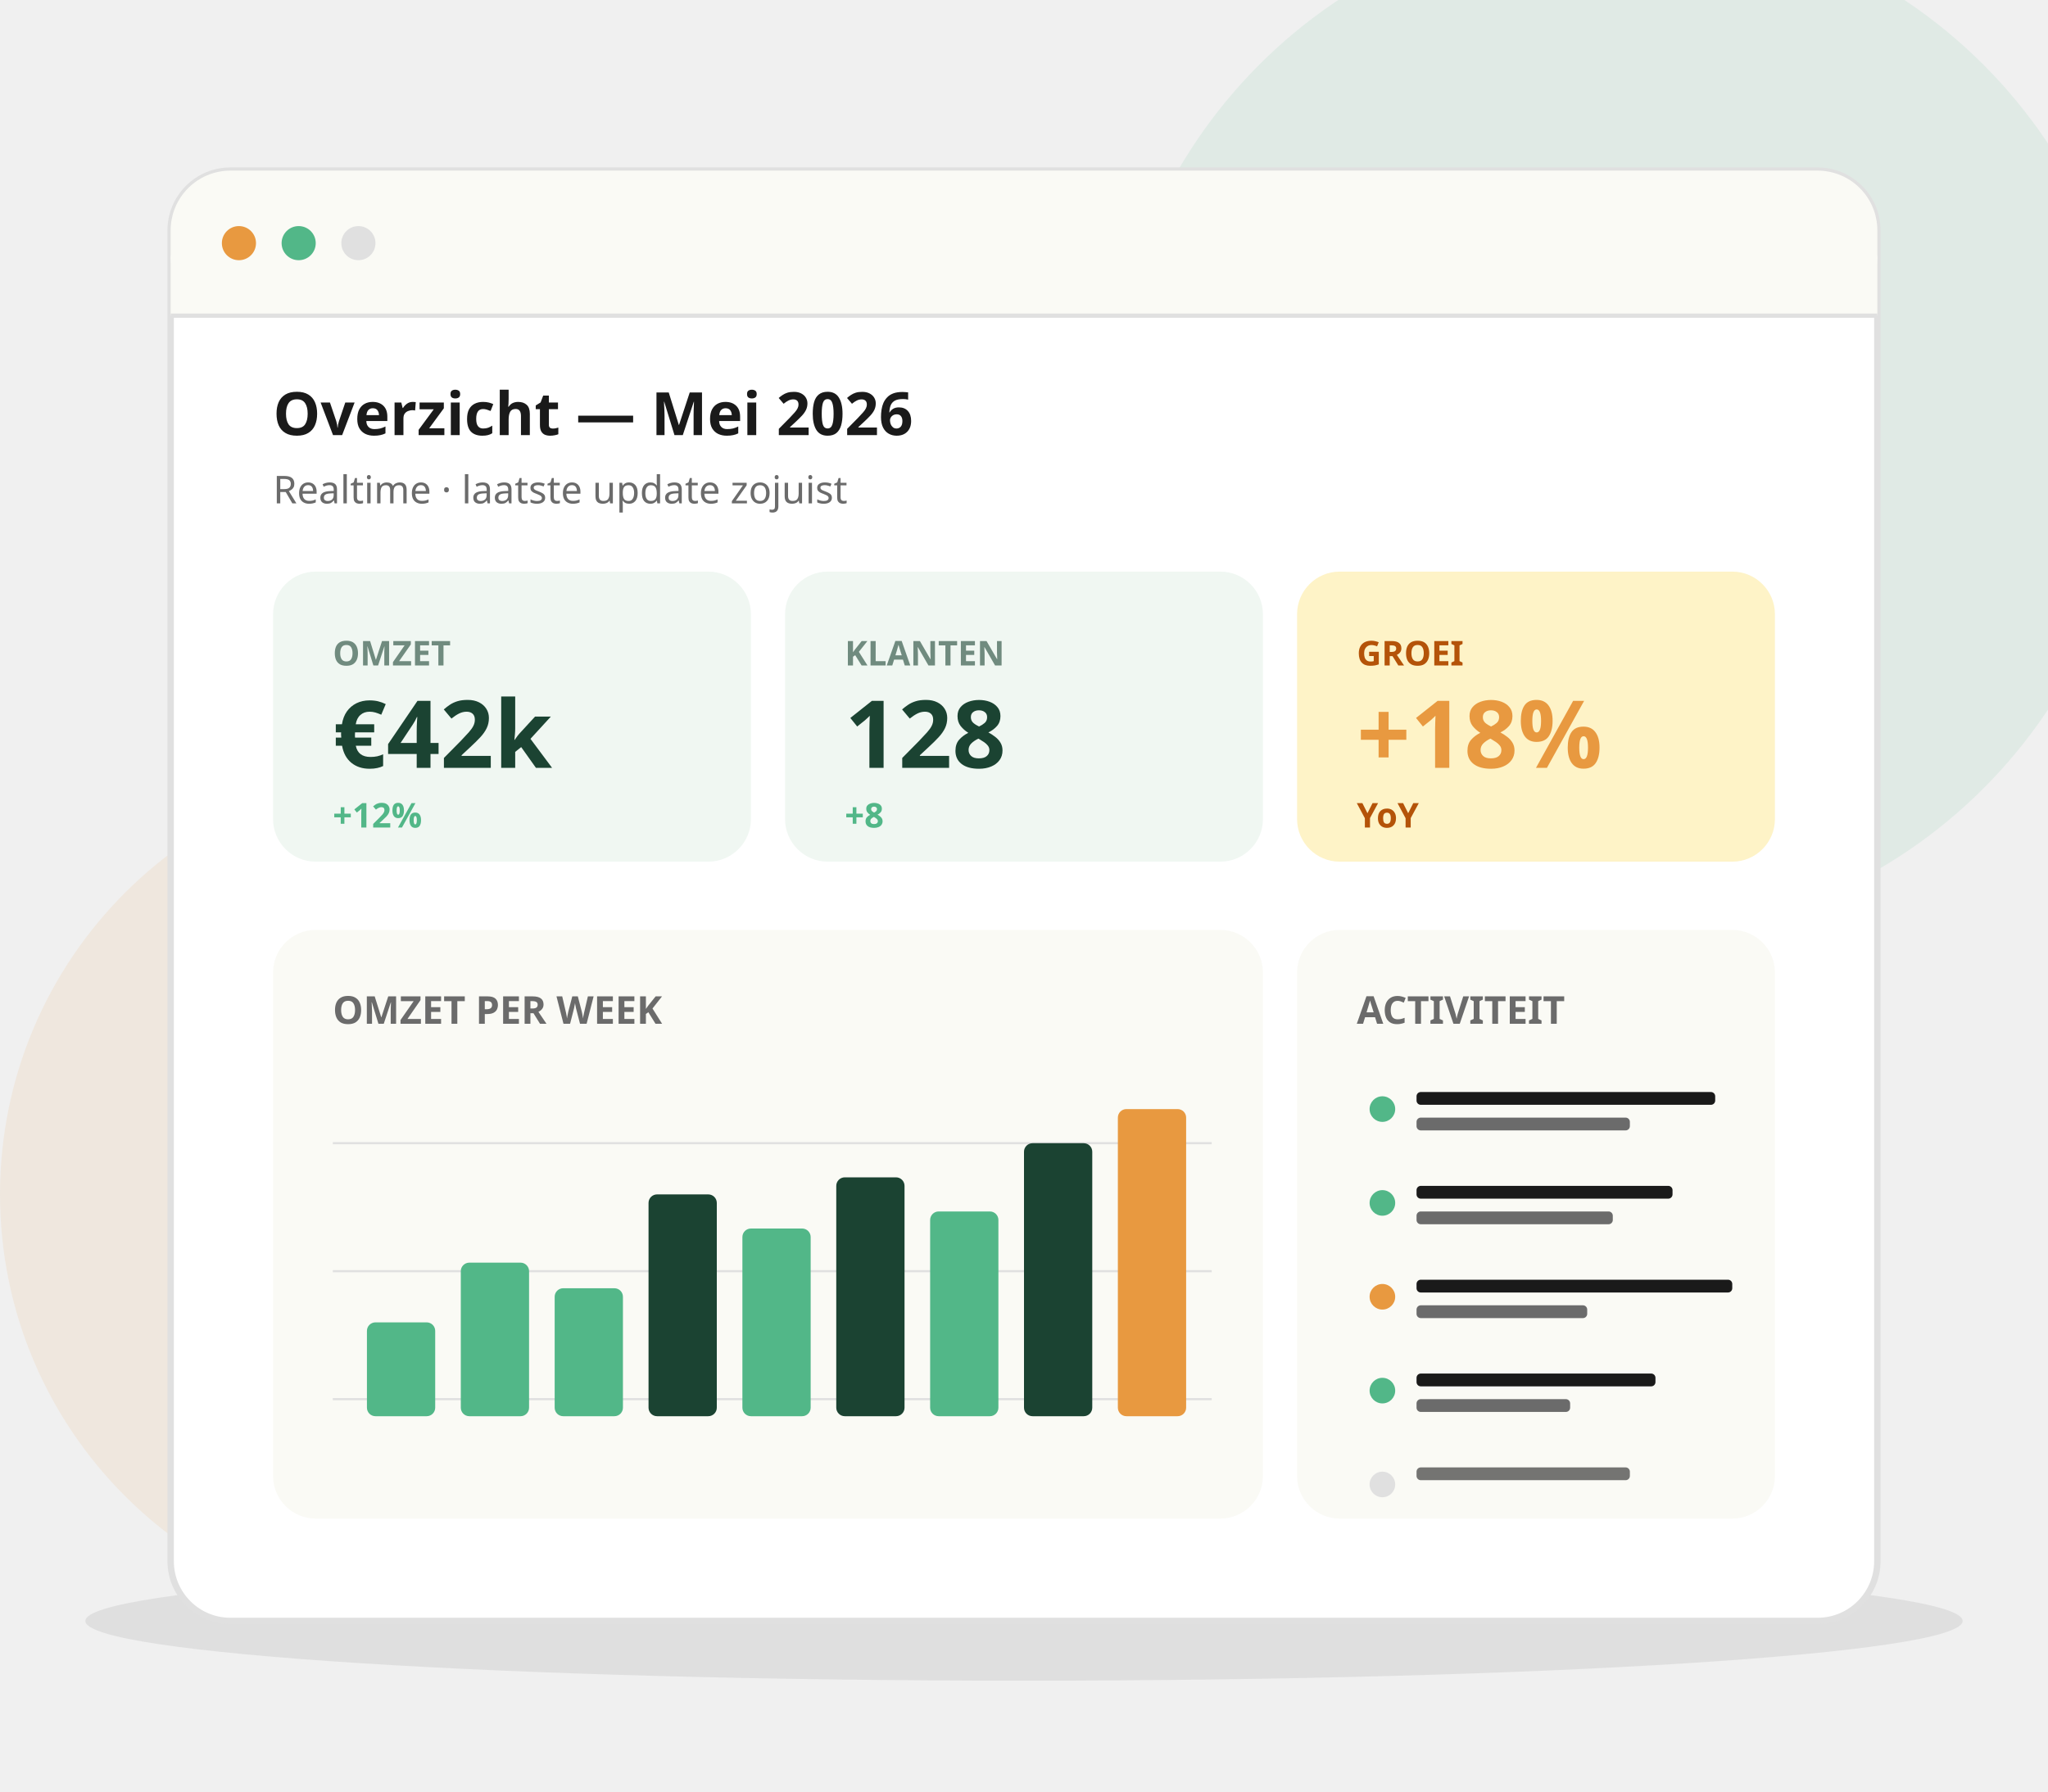
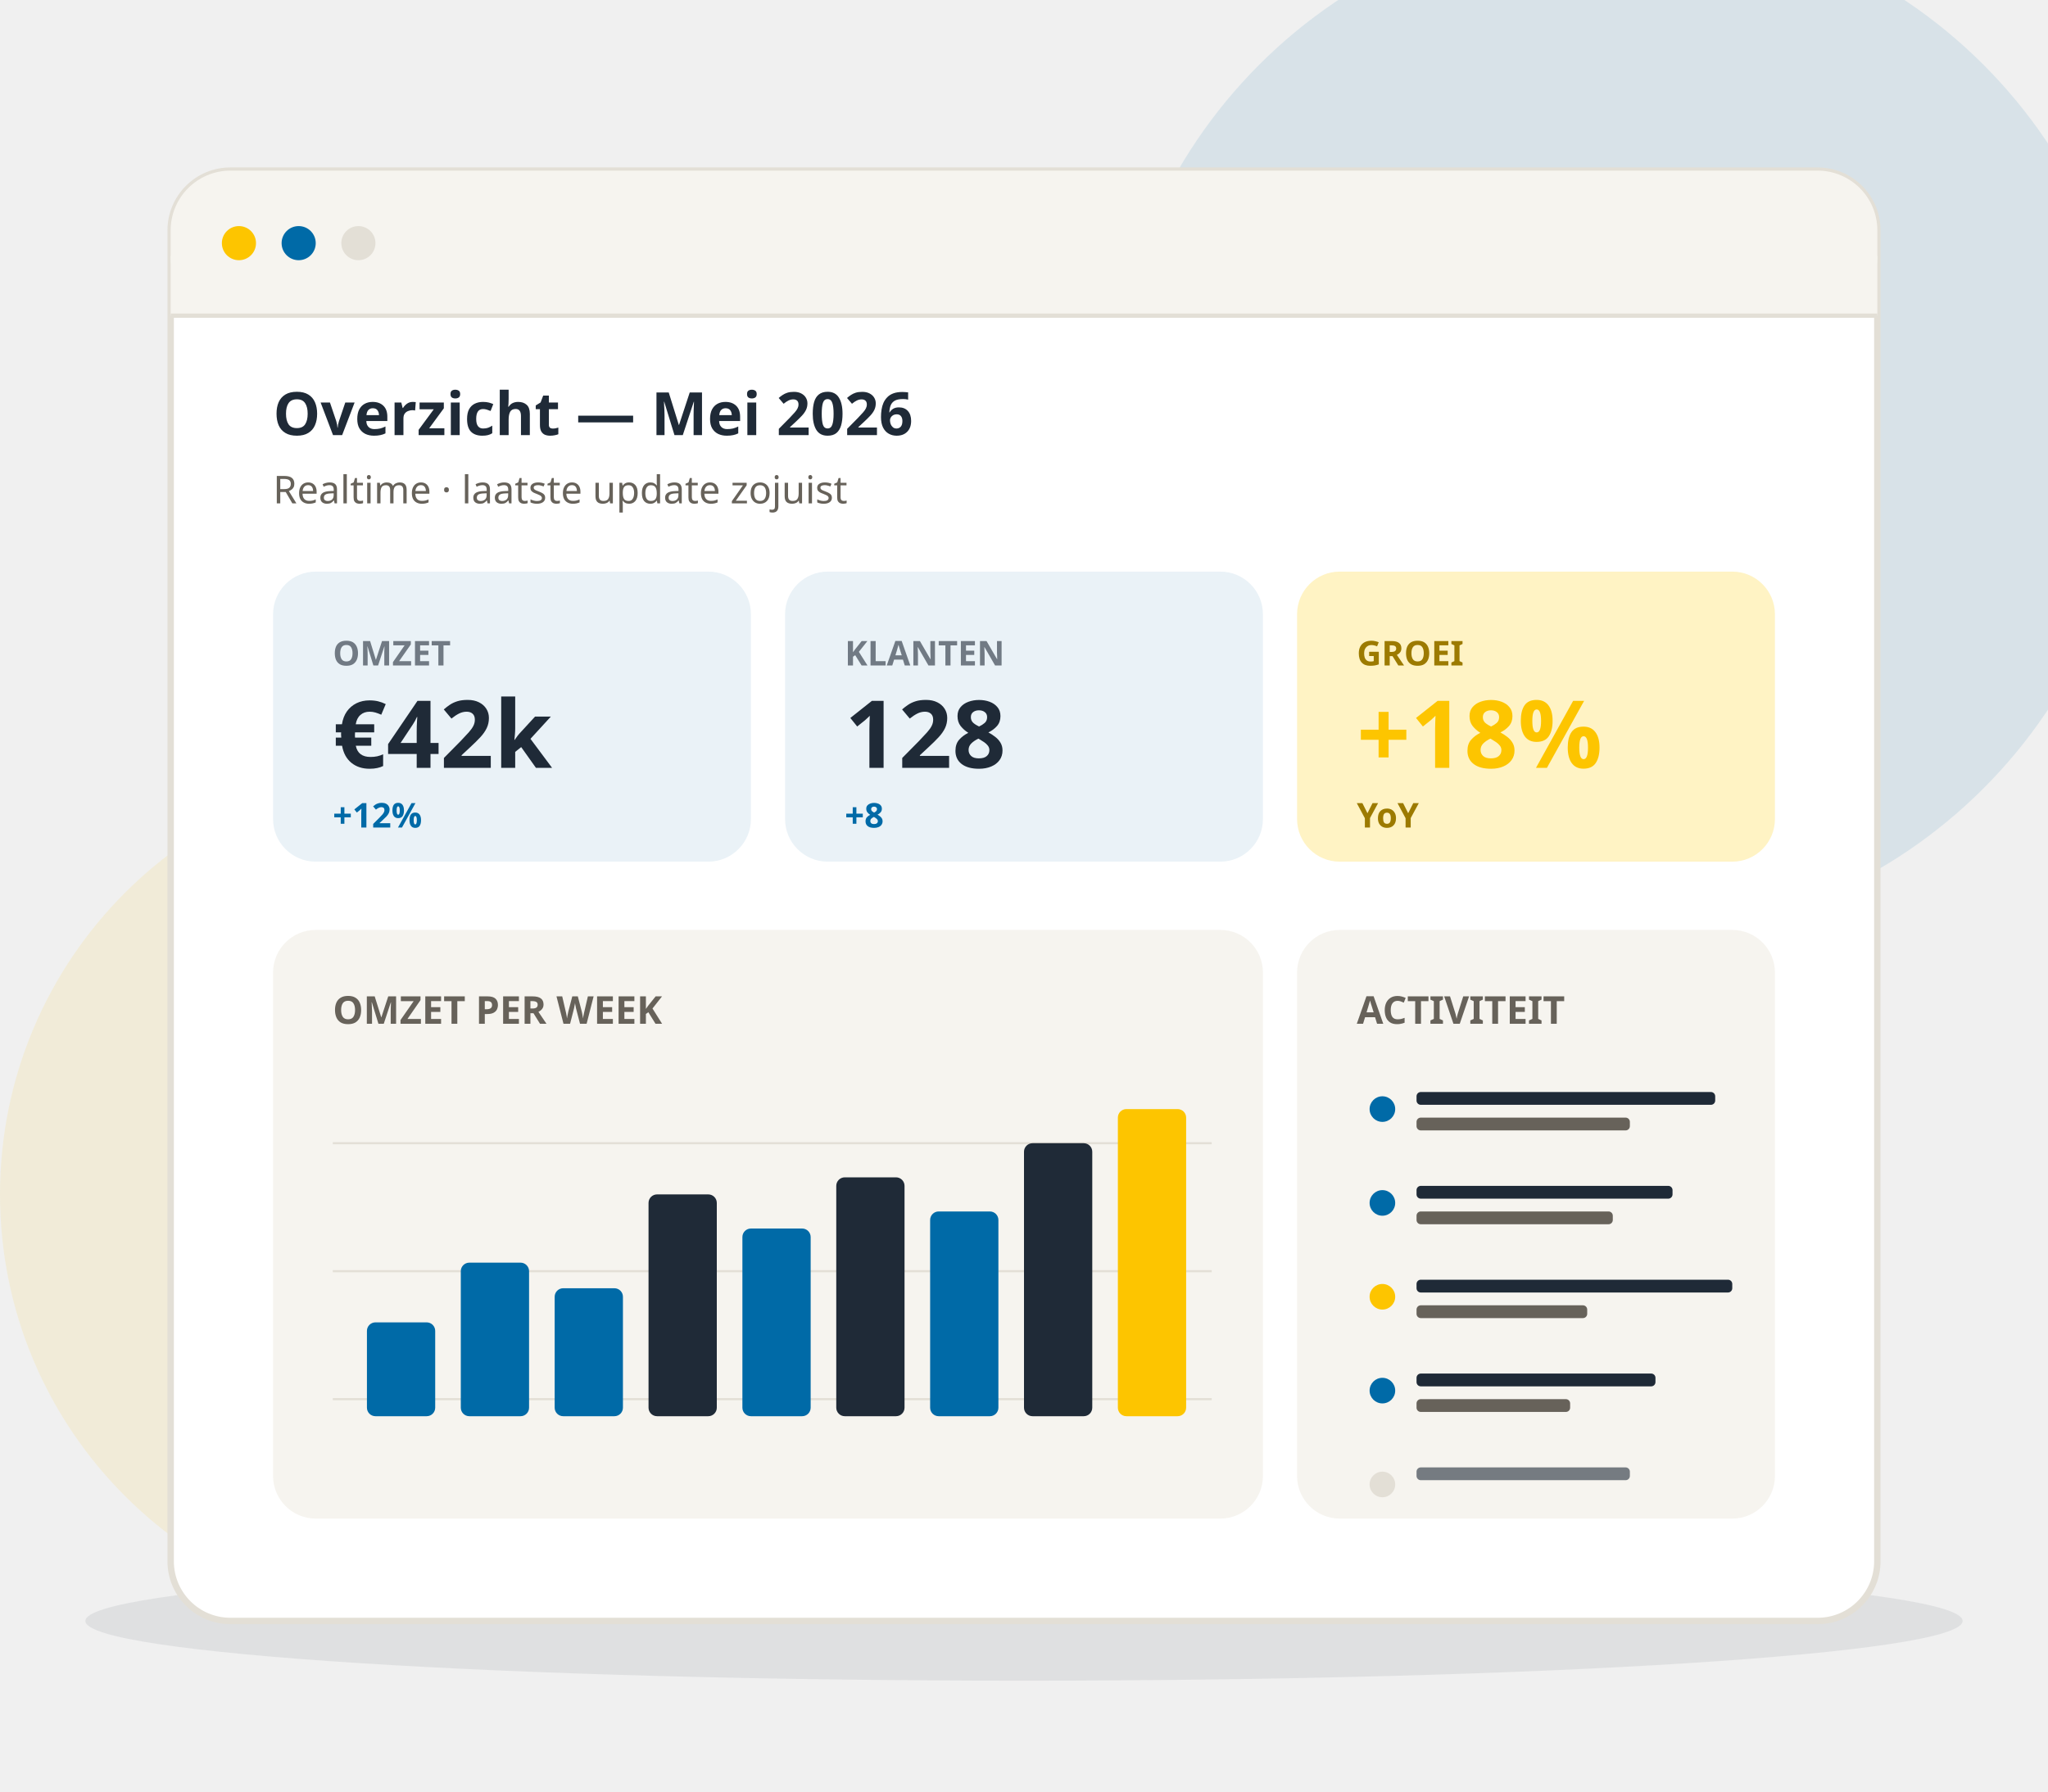
<svg xmlns="http://www.w3.org/2000/svg" viewBox="0 0 480 420" role="img" aria-label="Dashboard mockup">
-   <ellipse cx="240" cy="380" rx="220" ry="14" fill="#1A1A1A" opacity="0.08" />
-   <ellipse cx="380" cy="100" rx="120" ry="120" fill="#52B788" opacity="0.10" />
-   <ellipse cx="100" cy="280" rx="100" ry="100" fill="#E89940" opacity="0.10" />
+   <ellipse cx="240" cy="380" rx="220" ry="14" fill="#1F2A37" opacity="0.08" />
+   <ellipse cx="380" cy="100" rx="120" ry="120" fill="#006AA7" opacity="0.10" />
+   <ellipse cx="100" cy="280" rx="100" ry="100" fill="#FDC500" opacity="0.10" />
  <g transform="translate(40 40)">
-     <rect width="400" height="340" rx="14" fill="#FFFFFF" stroke="#E0E0E0" stroke-width="1.5" />
-     <rect x="0" y="0" width="400" height="34" rx="14" fill="#FAFAF5" />
-     <rect x="0" y="20" width="400" height="14" fill="#FAFAF5" />
-     <line x1="0" y1="34" x2="400" y2="34" stroke="#E0E0E0" stroke-width="1" />
-     <circle cx="16" cy="17" r="4" fill="#E89940" />
-     <circle cx="30" cy="17" r="4" fill="#52B788" />
-     <circle cx="44" cy="17" r="4" fill="#E0E0E0" />
-     <text x="24" y="62" font-family="Montserrat, sans-serif" font-size="14" font-weight="800" fill="#1A1A1A">Overzicht — Mei 2026</text>
-     <text x="24" y="78" font-family="Montserrat, sans-serif" font-size="9" fill="#6B6B6B">Realtime · laatste update zojuist</text>
+     <rect width="400" height="340" rx="14" fill="#FFFFFF" stroke="#E3DFD6" stroke-width="1.5" />
+     <rect x="0" y="0" width="400" height="34" rx="14" fill="#F6F4EF" />
+     <rect x="0" y="20" width="400" height="14" fill="#F6F4EF" />
+     <line x1="0" y1="34" x2="400" y2="34" stroke="#E3DFD6" stroke-width="1" />
+     <circle cx="16" cy="17" r="4" fill="#FDC500" />
+     <circle cx="30" cy="17" r="4" fill="#006AA7" />
+     <circle cx="44" cy="17" r="4" fill="#E3DFD6" />
+     <text x="24" y="62" font-family="Manrope, sans-serif" font-size="14" font-weight="800" fill="#1F2A37">Overzicht — Mei 2026</text>
+     <text x="24" y="78" font-family="Manrope, sans-serif" font-size="9" fill="#67625A">Realtime · laatste update zojuist</text>
    <g transform="translate(24 94)">
-       <rect width="112" height="68" rx="10" fill="#F0F7F2" />
-       <text x="14" y="22" font-family="Montserrat, sans-serif" font-size="8" font-weight="700" fill="#1B4332" opacity="0.6">OMZET</text>
-       <text x="14" y="46" font-family="Montserrat, sans-serif" font-size="22" font-weight="800" fill="#1B4332">€42k</text>
-       <text x="14" y="60" font-family="Montserrat, sans-serif" font-size="8" font-weight="600" fill="#52B788">+12%</text>
+       <rect width="112" height="68" rx="10" fill="#EAF2F7" />
+       <text x="14" y="22" font-family="Manrope, sans-serif" font-size="8" font-weight="700" fill="#1F2A37" opacity="0.6">OMZET</text>
+       <text x="14" y="46" font-family="Manrope, sans-serif" font-size="22" font-weight="800" fill="#1F2A37">€42k</text>
+       <text x="14" y="60" font-family="Manrope, sans-serif" font-size="8" font-weight="600" fill="#006AA7">+12%</text>
    </g>
    <g transform="translate(144 94)">
-       <rect width="112" height="68" rx="10" fill="#F0F7F2" />
-       <text x="14" y="22" font-family="Montserrat, sans-serif" font-size="8" font-weight="700" fill="#1B4332" opacity="0.6">KLANTEN</text>
-       <text x="14" y="46" font-family="Montserrat, sans-serif" font-size="22" font-weight="800" fill="#1B4332">128</text>
-       <text x="14" y="60" font-family="Montserrat, sans-serif" font-size="8" font-weight="600" fill="#52B788">+8</text>
+       <rect width="112" height="68" rx="10" fill="#EAF2F7" />
+       <text x="14" y="22" font-family="Manrope, sans-serif" font-size="8" font-weight="700" fill="#1F2A37" opacity="0.6">KLANTEN</text>
+       <text x="14" y="46" font-family="Manrope, sans-serif" font-size="22" font-weight="800" fill="#1F2A37">128</text>
+       <text x="14" y="60" font-family="Manrope, sans-serif" font-size="8" font-weight="600" fill="#006AA7">+8</text>
    </g>
    <g transform="translate(264 94)">
-       <rect width="112" height="68" rx="10" fill="#FEF3C7" />
-       <text x="14" y="22" font-family="Montserrat, sans-serif" font-size="8" font-weight="700" fill="#B45309">GROEI</text>
-       <text x="14" y="46" font-family="Montserrat, sans-serif" font-size="22" font-weight="800" fill="#E89940">+18%</text>
-       <text x="14" y="60" font-family="Montserrat, sans-serif" font-size="8" font-weight="600" fill="#B45309">YoY</text>
+       <rect width="112" height="68" rx="10" fill="#FFF3C4" />
+       <text x="14" y="22" font-family="Manrope, sans-serif" font-size="8" font-weight="700" fill="#9C7A00">GROEI</text>
+       <text x="14" y="46" font-family="Manrope, sans-serif" font-size="22" font-weight="800" fill="#FDC500">+18%</text>
+       <text x="14" y="60" font-family="Manrope, sans-serif" font-size="8" font-weight="600" fill="#9C7A00">YoY</text>
    </g>
    <g transform="translate(24 178)">
-       <rect width="232" height="138" rx="10" fill="#FAFAF5" />
-       <text x="14" y="22" font-family="Montserrat, sans-serif" font-size="9" font-weight="700" fill="#6B6B6B">OMZET PER WEEK</text>
-       <line x1="14" y1="50" x2="220" y2="50" stroke="#E0E0E0" stroke-width="0.5" />
-       <line x1="14" y1="80" x2="220" y2="80" stroke="#E0E0E0" stroke-width="0.5" />
-       <line x1="14" y1="110" x2="220" y2="110" stroke="#E0E0E0" stroke-width="0.5" />
-       <rect x="22" y="92" width="16" height="22" rx="2" fill="#52B788" />
-       <rect x="44" y="78" width="16" height="36" rx="2" fill="#52B788" />
-       <rect x="66" y="84" width="16" height="30" rx="2" fill="#52B788" />
-       <rect x="88" y="62" width="16" height="52" rx="2" fill="#1B4332" />
-       <rect x="110" y="70" width="16" height="44" rx="2" fill="#52B788" />
-       <rect x="132" y="58" width="16" height="56" rx="2" fill="#1B4332" />
-       <rect x="154" y="66" width="16" height="48" rx="2" fill="#52B788" />
-       <rect x="176" y="50" width="16" height="64" rx="2" fill="#1B4332" />
-       <rect x="198" y="42" width="16" height="72" rx="2" fill="#E89940" />
+       <rect width="232" height="138" rx="10" fill="#F6F4EF" />
+       <text x="14" y="22" font-family="Manrope, sans-serif" font-size="9" font-weight="700" fill="#67625A">OMZET PER WEEK</text>
+       <line x1="14" y1="50" x2="220" y2="50" stroke="#E3DFD6" stroke-width="0.5" />
+       <line x1="14" y1="80" x2="220" y2="80" stroke="#E3DFD6" stroke-width="0.5" />
+       <line x1="14" y1="110" x2="220" y2="110" stroke="#E3DFD6" stroke-width="0.5" />
+       <rect x="22" y="92" width="16" height="22" rx="2" fill="#006AA7" />
+       <rect x="44" y="78" width="16" height="36" rx="2" fill="#006AA7" />
+       <rect x="66" y="84" width="16" height="30" rx="2" fill="#006AA7" />
+       <rect x="88" y="62" width="16" height="52" rx="2" fill="#1F2A37" />
+       <rect x="110" y="70" width="16" height="44" rx="2" fill="#006AA7" />
+       <rect x="132" y="58" width="16" height="56" rx="2" fill="#1F2A37" />
+       <rect x="154" y="66" width="16" height="48" rx="2" fill="#006AA7" />
+       <rect x="176" y="50" width="16" height="64" rx="2" fill="#1F2A37" />
+       <rect x="198" y="42" width="16" height="72" rx="2" fill="#FDC500" />
    </g>
    <g transform="translate(264 178)">
-       <rect width="112" height="138" rx="10" fill="#FAFAF5" />
-       <text x="14" y="22" font-family="Montserrat, sans-serif" font-size="9" font-weight="700" fill="#6B6B6B">ACTIVITEIT</text>
-       <circle cx="20" cy="42" r="3" fill="#52B788" />
-       <rect x="28" y="38" width="70" height="3" rx="1" fill="#1A1A1A" />
-       <rect x="28" y="44" width="50" height="3" rx="1" fill="#6B6B6B" />
-       <circle cx="20" cy="64" r="3" fill="#52B788" />
-       <rect x="28" y="60" width="60" height="3" rx="1" fill="#1A1A1A" />
-       <rect x="28" y="66" width="46" height="3" rx="1" fill="#6B6B6B" />
-       <circle cx="20" cy="86" r="3" fill="#E89940" />
-       <rect x="28" y="82" width="74" height="3" rx="1" fill="#1A1A1A" />
-       <rect x="28" y="88" width="40" height="3" rx="1" fill="#6B6B6B" />
-       <circle cx="20" cy="108" r="3" fill="#52B788" />
-       <rect x="28" y="104" width="56" height="3" rx="1" fill="#1A1A1A" />
-       <rect x="28" y="110" width="36" height="3" rx="1" fill="#6B6B6B" />
-       <circle cx="20" cy="130" r="3" fill="#E0E0E0" />
-       <rect x="28" y="126" width="50" height="3" rx="1" fill="#1A1A1A" opacity="0.6" />
+       <rect width="112" height="138" rx="10" fill="#F6F4EF" />
+       <text x="14" y="22" font-family="Manrope, sans-serif" font-size="9" font-weight="700" fill="#67625A">ACTIVITEIT</text>
+       <circle cx="20" cy="42" r="3" fill="#006AA7" />
+       <rect x="28" y="38" width="70" height="3" rx="1" fill="#1F2A37" />
+       <rect x="28" y="44" width="50" height="3" rx="1" fill="#67625A" />
+       <circle cx="20" cy="64" r="3" fill="#006AA7" />
+       <rect x="28" y="60" width="60" height="3" rx="1" fill="#1F2A37" />
+       <rect x="28" y="66" width="46" height="3" rx="1" fill="#67625A" />
+       <circle cx="20" cy="86" r="3" fill="#FDC500" />
+       <rect x="28" y="82" width="74" height="3" rx="1" fill="#1F2A37" />
+       <rect x="28" y="88" width="40" height="3" rx="1" fill="#67625A" />
+       <circle cx="20" cy="108" r="3" fill="#006AA7" />
+       <rect x="28" y="104" width="56" height="3" rx="1" fill="#1F2A37" />
+       <rect x="28" y="110" width="36" height="3" rx="1" fill="#67625A" />
+       <circle cx="20" cy="130" r="3" fill="#E3DFD6" />
+       <rect x="28" y="126" width="50" height="3" rx="1" fill="#1F2A37" opacity="0.6" />
    </g>
  </g>
</svg>
